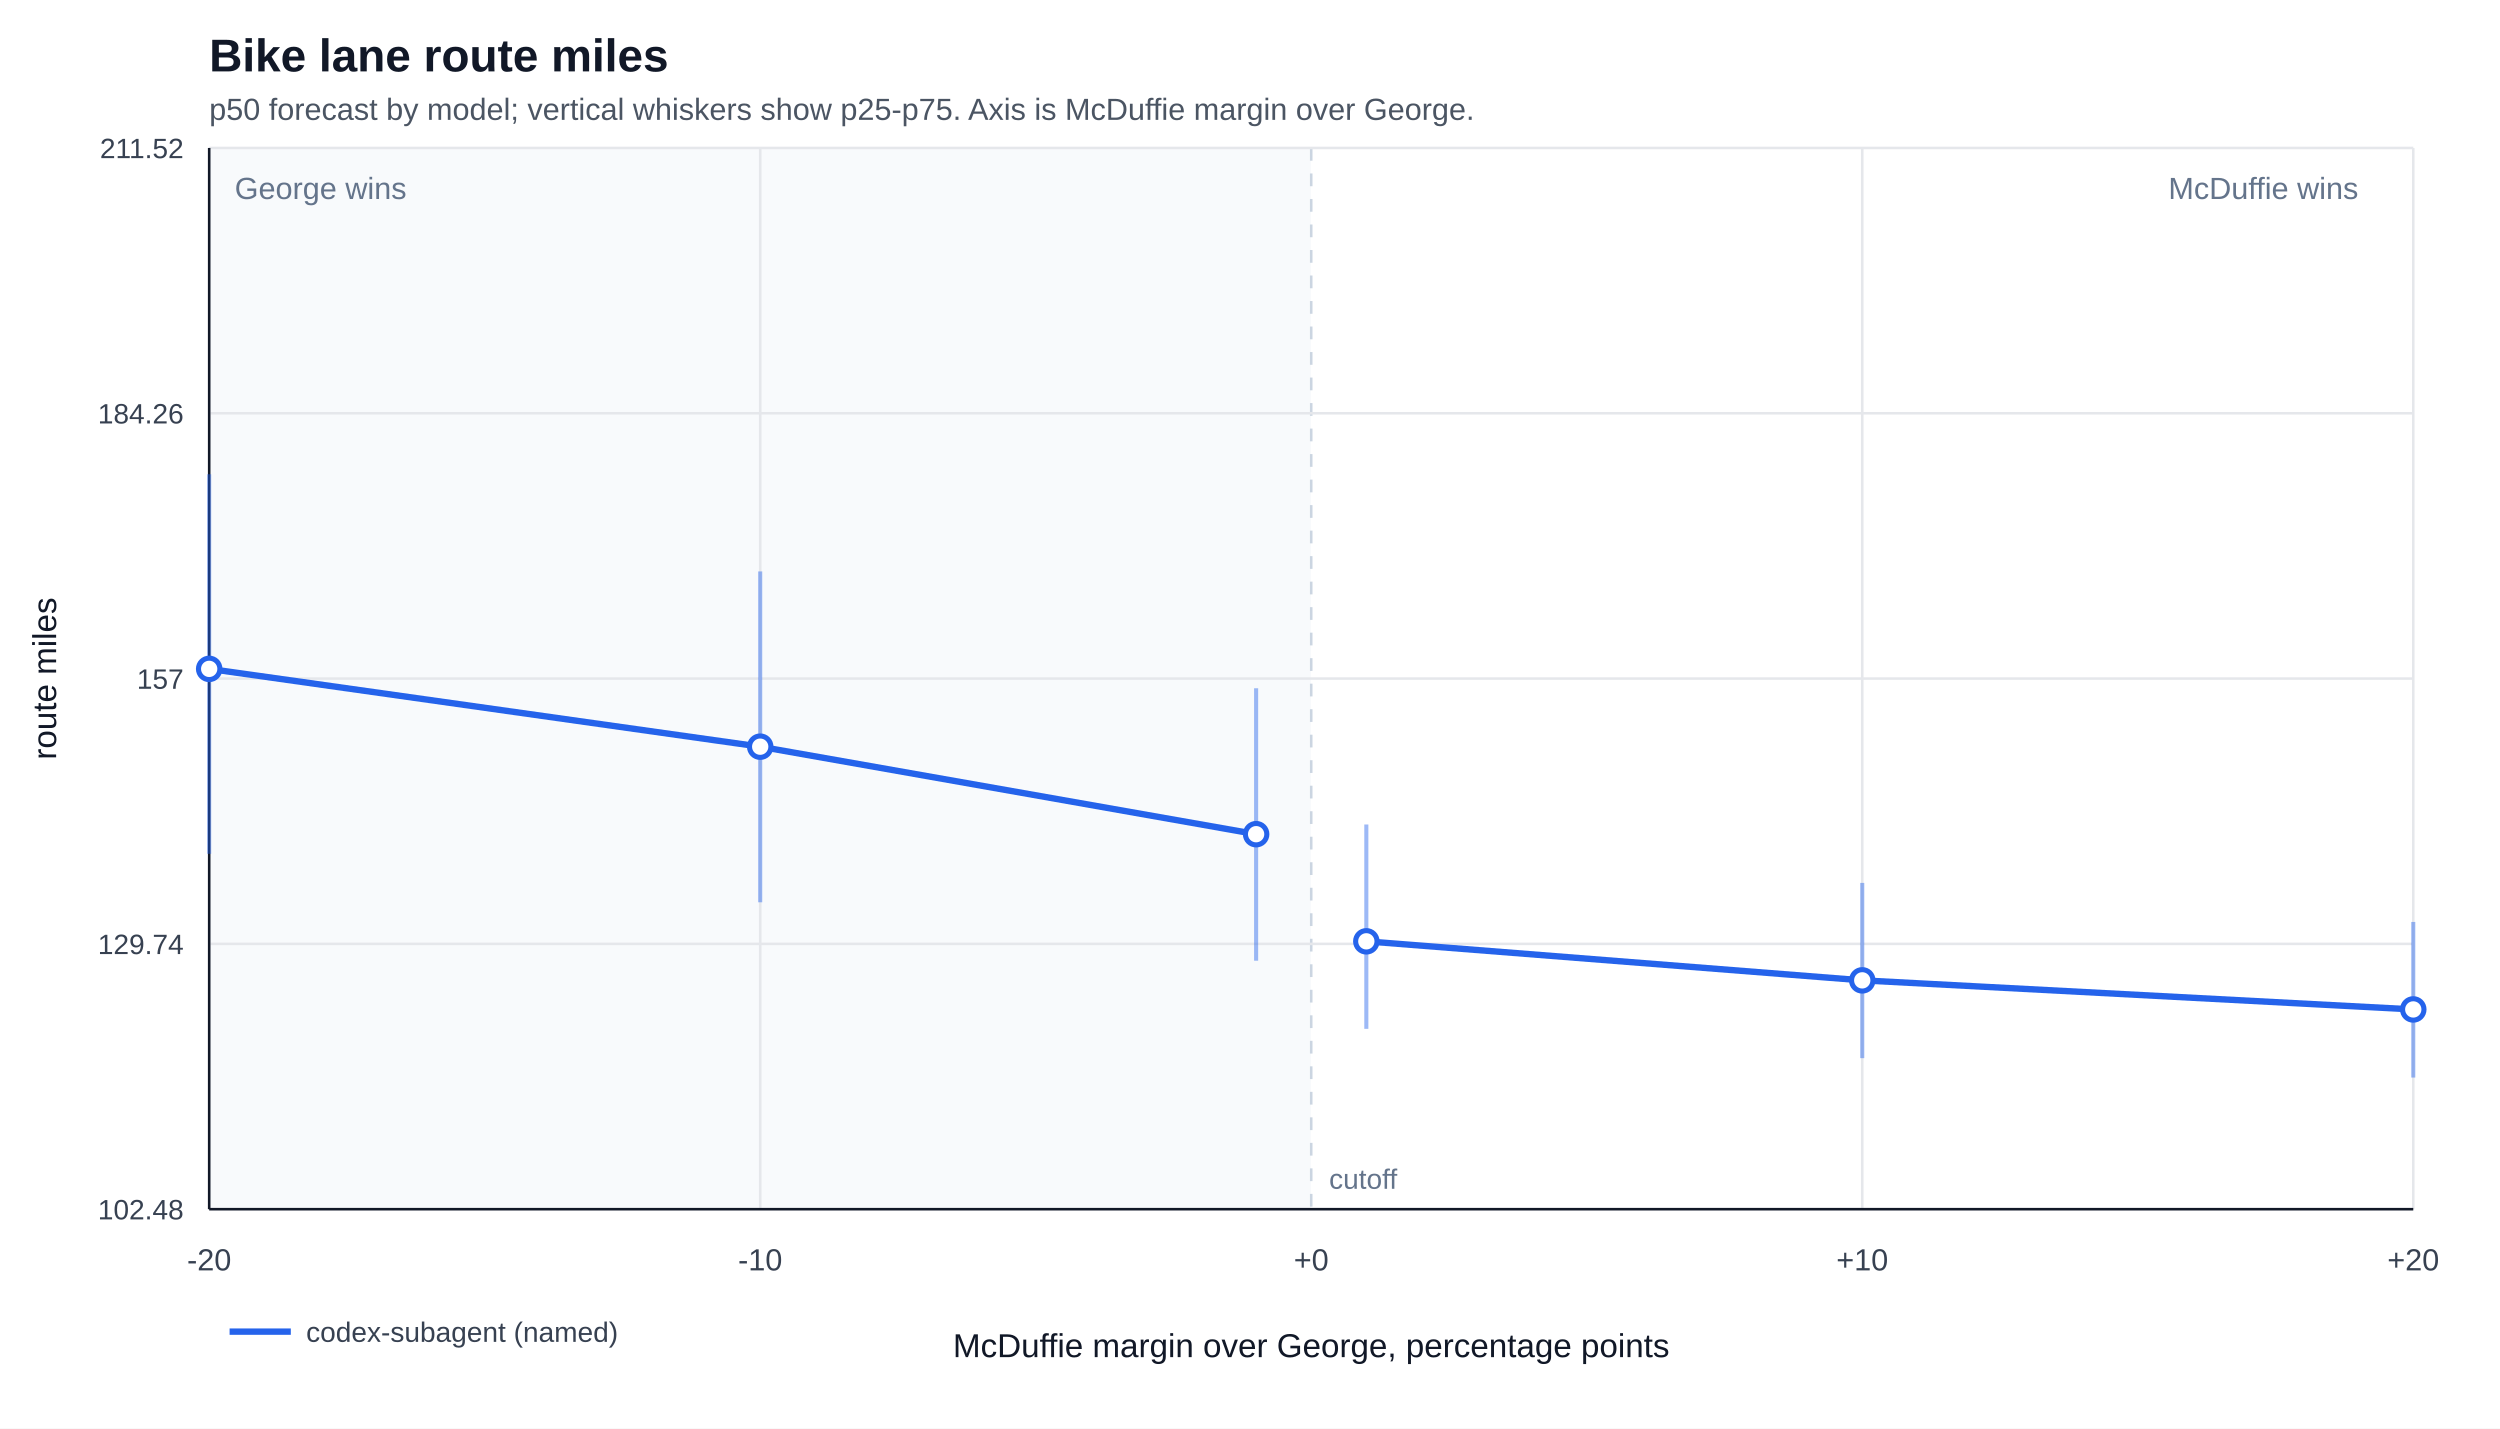
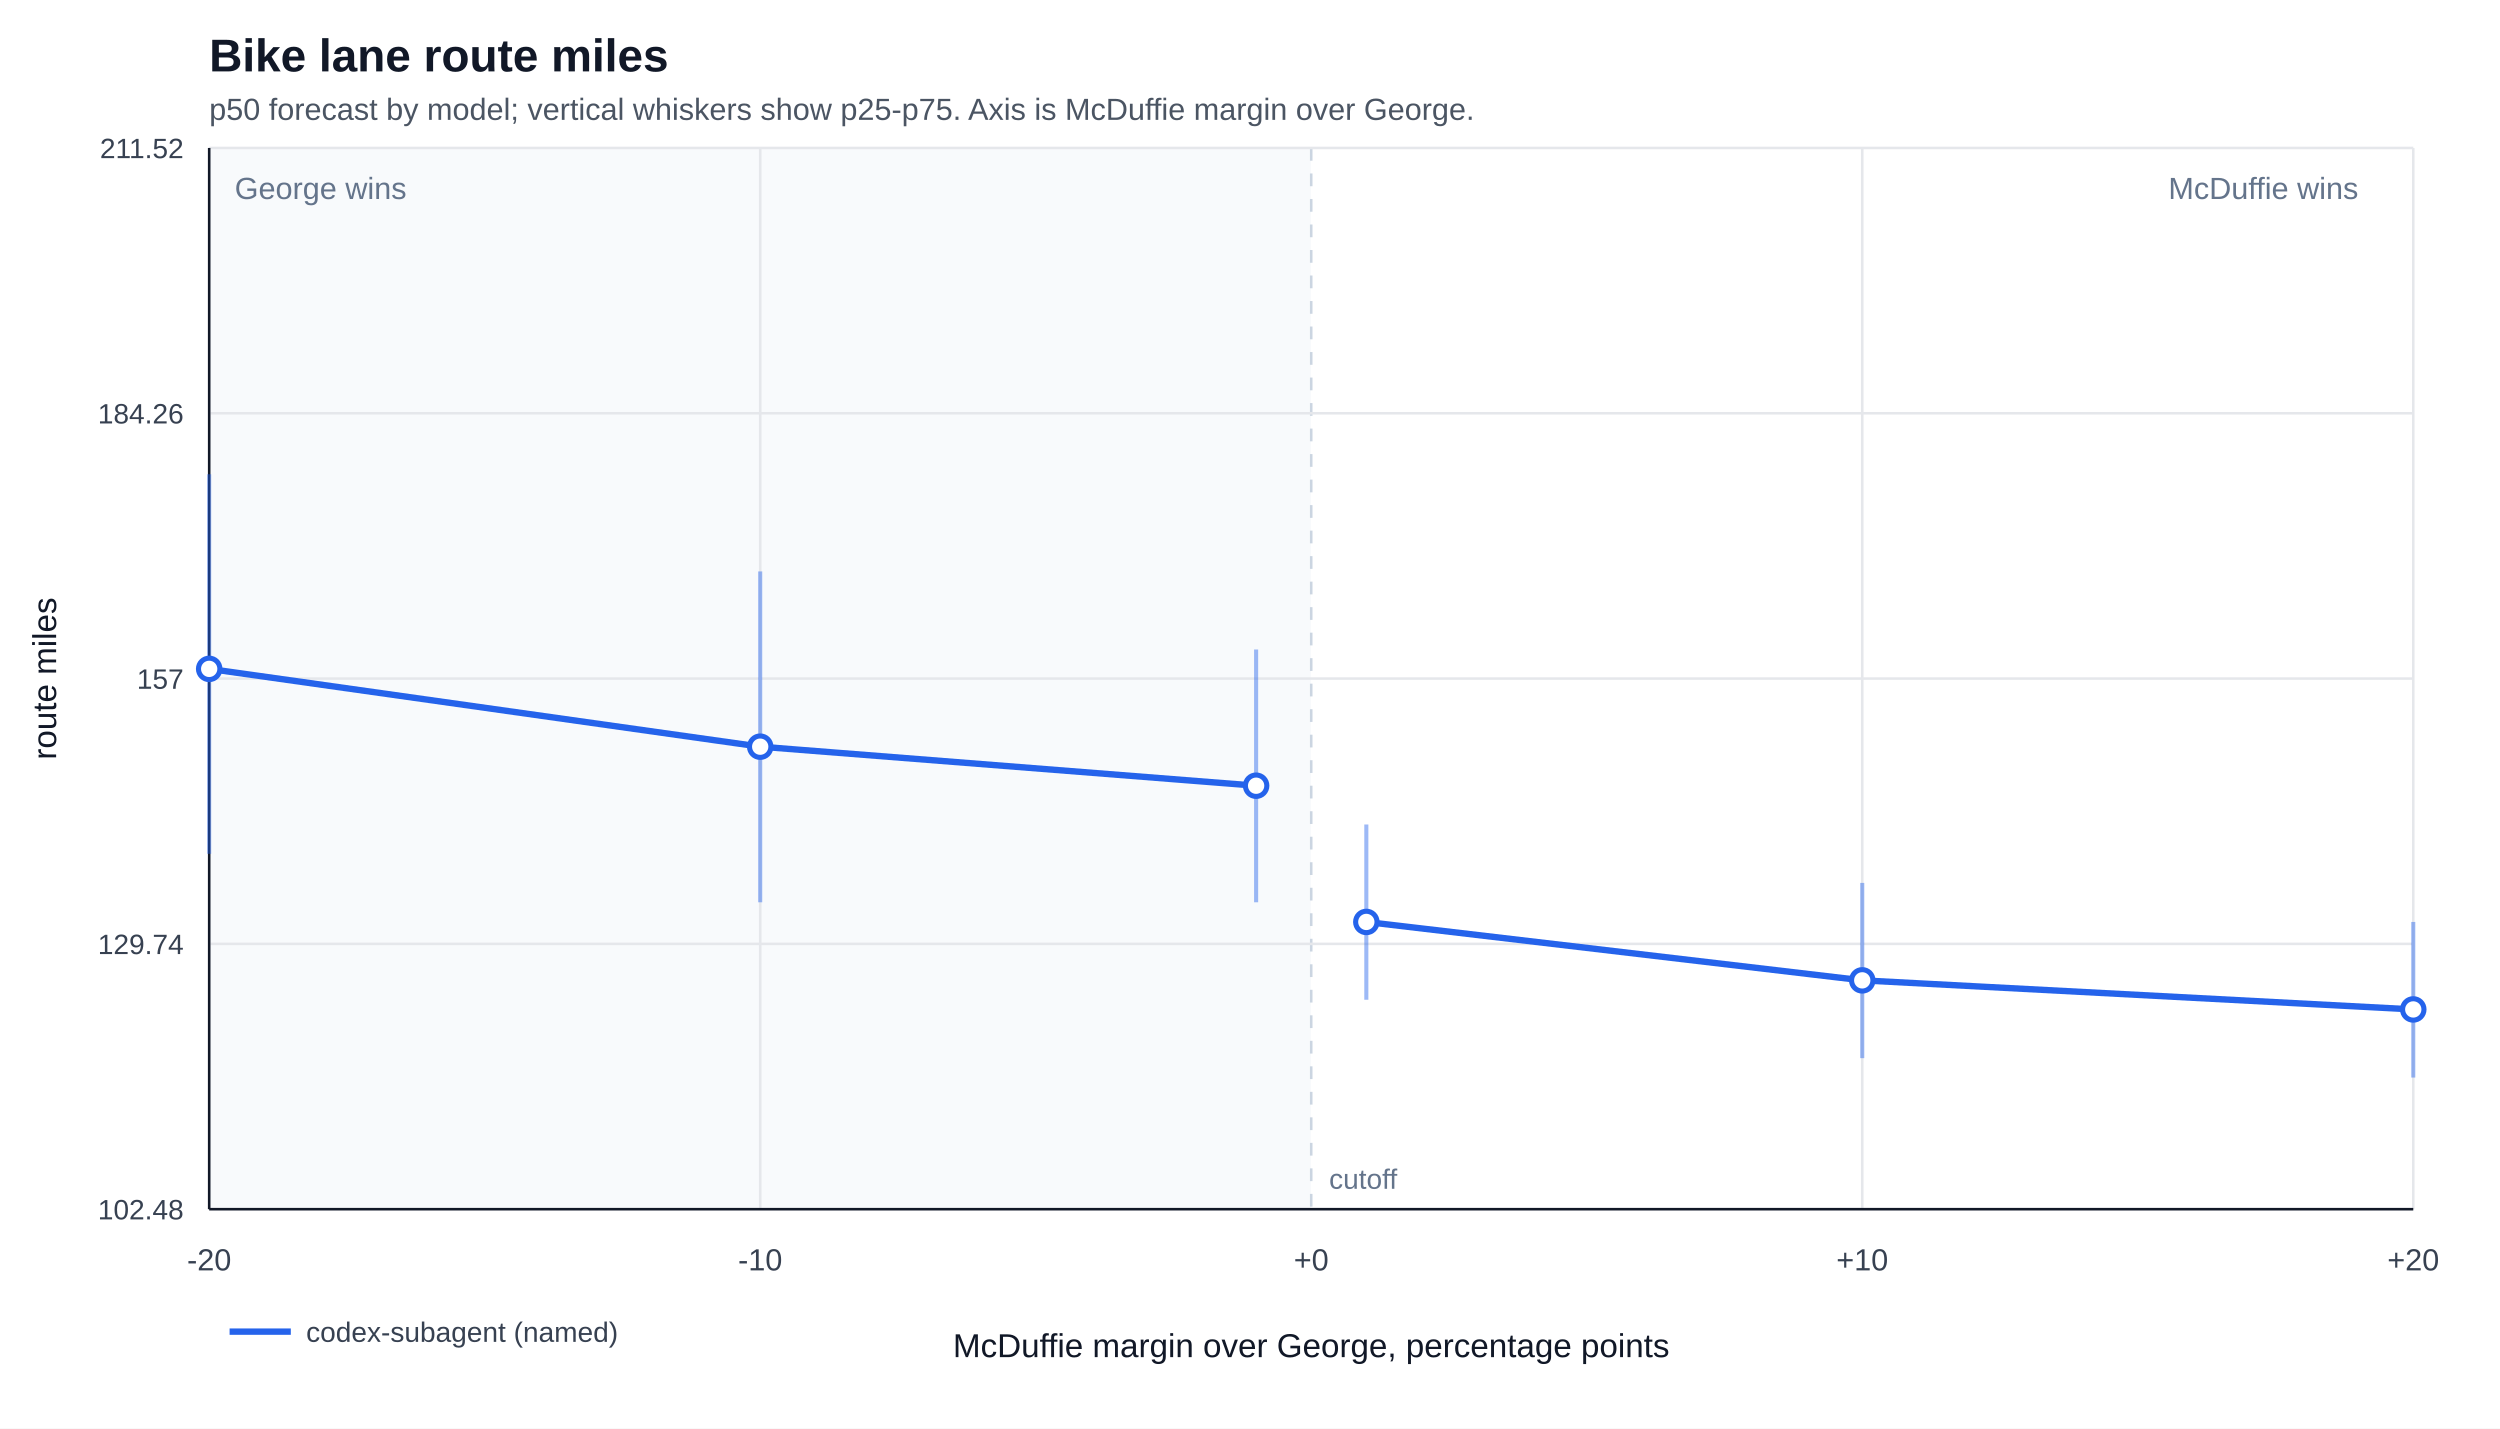
<svg xmlns="http://www.w3.org/2000/svg" viewBox="0 0 980 560" role="img" aria-labelledby="title desc">
  <rect width="100%" height="100%" fill="#ffffff" />
  <rect x="82" y="58" width="432.0" height="416" fill="#f8fafc" />
  <rect x="514.0" y="58" width="432.0" height="416" fill="#ffffff" />
  <text x="82" y="28" font-family="Arial, sans-serif" font-size="18" font-weight="700" fill="#111827">Bike lane route miles</text>
  <text x="82" y="47" font-family="Arial, sans-serif" font-size="12" fill="#4b5563">p50 forecast by model; vertical whiskers show p25-p75. Axis is McDuffie margin over George.</text>
  <text x="92" y="78" font-family="Arial, sans-serif" font-size="12" fill="#64748b">George wins</text>
  <text x="850" y="78" font-family="Arial, sans-serif" font-size="12" fill="#64748b">McDuffie wins</text>
  <line x1="82.0" y1="58" x2="82.0" y2="474" stroke="#e5e7eb" />
  <text x="82.0" y="498" text-anchor="middle" font-family="Arial, sans-serif" font-size="12" fill="#374151">-20</text>
  <line x1="298.0" y1="58" x2="298.0" y2="474" stroke="#e5e7eb" />
  <text x="298.0" y="498" text-anchor="middle" font-family="Arial, sans-serif" font-size="12" fill="#374151">-10</text>
  <line x1="514.0" y1="58" x2="514.0" y2="474" stroke="#cbd5e1" stroke-dasharray="5 5" />
  <text x="514.0" y="498" text-anchor="middle" font-family="Arial, sans-serif" font-size="12" fill="#374151">+0</text>
  <line x1="730.0" y1="58" x2="730.0" y2="474" stroke="#e5e7eb" />
  <text x="730.0" y="498" text-anchor="middle" font-family="Arial, sans-serif" font-size="12" fill="#374151">+10</text>
  <line x1="946.0" y1="58" x2="946.0" y2="474" stroke="#e5e7eb" />
  <text x="946.0" y="498" text-anchor="middle" font-family="Arial, sans-serif" font-size="12" fill="#374151">+20</text>
  <line x1="82" y1="474.0" x2="946" y2="474.0" stroke="#e5e7eb" />
  <text x="72" y="478.0" text-anchor="end" font-family="Arial, sans-serif" font-size="11" fill="#374151">102.48</text>
  <line x1="82" y1="370.0" x2="946" y2="370.0" stroke="#e5e7eb" />
  <text x="72" y="374.0" text-anchor="end" font-family="Arial, sans-serif" font-size="11" fill="#374151">129.74</text>
  <line x1="82" y1="266.0" x2="946" y2="266.0" stroke="#e5e7eb" />
  <text x="72" y="270.0" text-anchor="end" font-family="Arial, sans-serif" font-size="11" fill="#374151">157</text>
  <line x1="82" y1="162.0" x2="946" y2="162.0" stroke="#e5e7eb" />
  <text x="72" y="166.0" text-anchor="end" font-family="Arial, sans-serif" font-size="11" fill="#374151">184.26</text>
  <line x1="82" y1="58.0" x2="946" y2="58.0" stroke="#e5e7eb" />
  <text x="72" y="62.0" text-anchor="end" font-family="Arial, sans-serif" font-size="11" fill="#374151">211.52</text>
  <line x1="82" y1="474" x2="946" y2="474" stroke="#111827" />
  <line x1="82" y1="58" x2="82" y2="474" stroke="#111827" />
  <text x="514.0" y="532" text-anchor="middle" font-family="Arial, sans-serif" font-size="13" fill="#111827">McDuffie margin over George, percentage points</text>
  <text x="22" y="266.0" transform="rotate(-90 22 266.0)" text-anchor="middle" font-family="Arial, sans-serif" font-size="13" fill="#111827">route miles</text>
  <text x="521.0" y="466" font-family="Arial, sans-serif" font-size="11" fill="#64748b">cutoff</text>
  <line x1="90" y1="522" x2="114" y2="522" stroke="#2563eb" stroke-width="2.5" />
  <text x="120" y="526" font-family="Arial, sans-serif" font-size="11" fill="#374151">codex-subagent (named)</text>
-   <polyline points="82.0,262.2 298.0,292.7 492.4,327.0" fill="none" stroke="#2563eb" stroke-width="2.5" stroke-linejoin="round" stroke-linecap="round" />
-   <polyline points="535.6,369.0 730.0,384.3 946.0,395.7" fill="none" stroke="#2563eb" stroke-width="2.5" stroke-linejoin="round" stroke-linecap="round" />
+   <polyline points="82.0,262.2 298.0,292.7 492.4,308.0" fill="none" stroke="#2563eb" stroke-width="2.5" stroke-linejoin="round" stroke-linecap="round" />
+   <polyline points="535.6,361.4 730.0,384.3 946.0,395.7" fill="none" stroke="#2563eb" stroke-width="2.5" stroke-linejoin="round" stroke-linecap="round" />
  <line x1="82.0" y1="334.7" x2="82.0" y2="185.9" stroke="#2563eb" stroke-width="1.6" opacity="0.45" />
  <circle cx="82.0" cy="262.2" r="4.2" fill="#ffffff" stroke="#2563eb" stroke-width="2" />
  <line x1="298.0" y1="353.7" x2="298.0" y2="224.0" stroke="#2563eb" stroke-width="1.6" opacity="0.45" />
  <circle cx="298.0" cy="292.7" r="4.2" fill="#ffffff" stroke="#2563eb" stroke-width="2" />
-   <line x1="492.4" y1="376.6" x2="492.4" y2="269.8" stroke="#2563eb" stroke-width="1.6" opacity="0.45" />
-   <circle cx="492.4" cy="327.0" r="4.2" fill="#ffffff" stroke="#2563eb" stroke-width="2" />
-   <line x1="535.6" y1="403.3" x2="535.6" y2="323.2" stroke="#2563eb" stroke-width="1.6" opacity="0.45" />
-   <circle cx="535.6" cy="369.0" r="4.2" fill="#ffffff" stroke="#2563eb" stroke-width="2" />
+   <line x1="492.4" y1="353.7" x2="492.4" y2="254.6" stroke="#2563eb" stroke-width="1.6" opacity="0.45" />
+   <circle cx="492.4" cy="308.0" r="4.2" fill="#ffffff" stroke="#2563eb" stroke-width="2" />
+   <line x1="535.6" y1="391.9" x2="535.6" y2="323.2" stroke="#2563eb" stroke-width="1.6" opacity="0.45" />
+   <circle cx="535.6" cy="361.4" r="4.2" fill="#ffffff" stroke="#2563eb" stroke-width="2" />
  <line x1="730.0" y1="414.8" x2="730.0" y2="346.1" stroke="#2563eb" stroke-width="1.6" opacity="0.45" />
  <circle cx="730.0" cy="384.3" r="4.2" fill="#ffffff" stroke="#2563eb" stroke-width="2" />
  <line x1="946.0" y1="422.4" x2="946.0" y2="361.4" stroke="#2563eb" stroke-width="1.6" opacity="0.45" />
  <circle cx="946.0" cy="395.7" r="4.2" fill="#ffffff" stroke="#2563eb" stroke-width="2" />
</svg>
